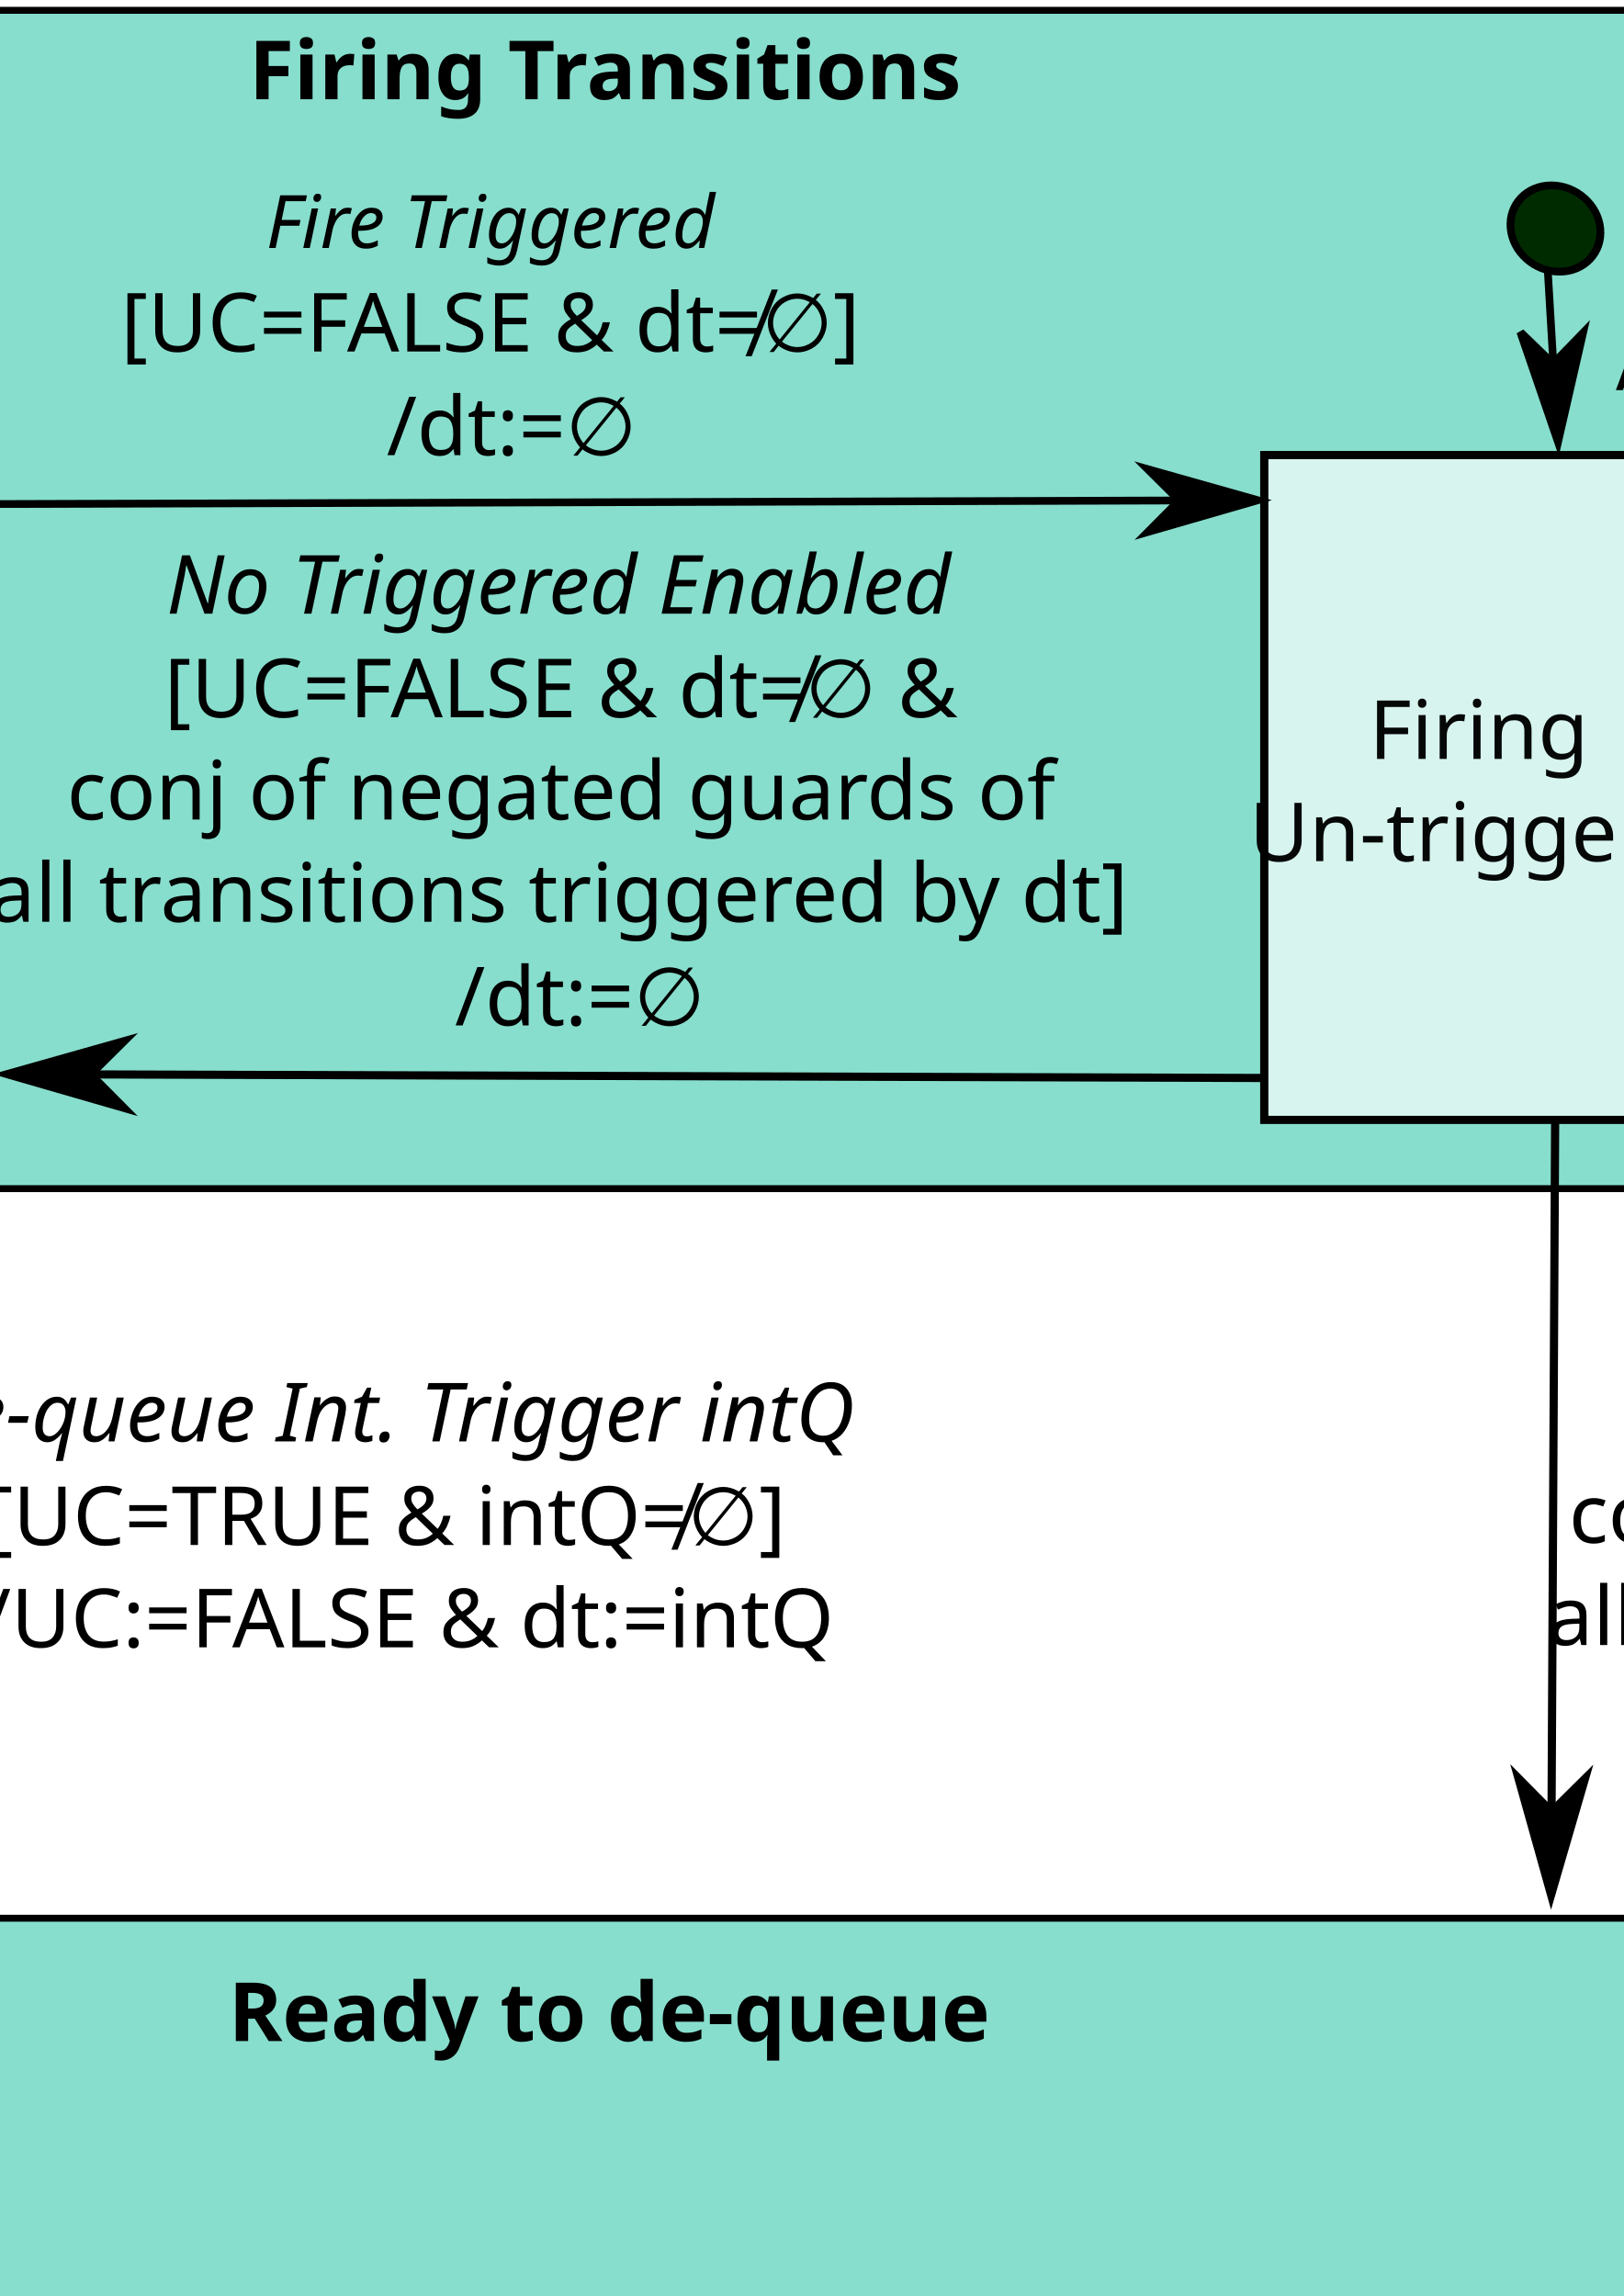
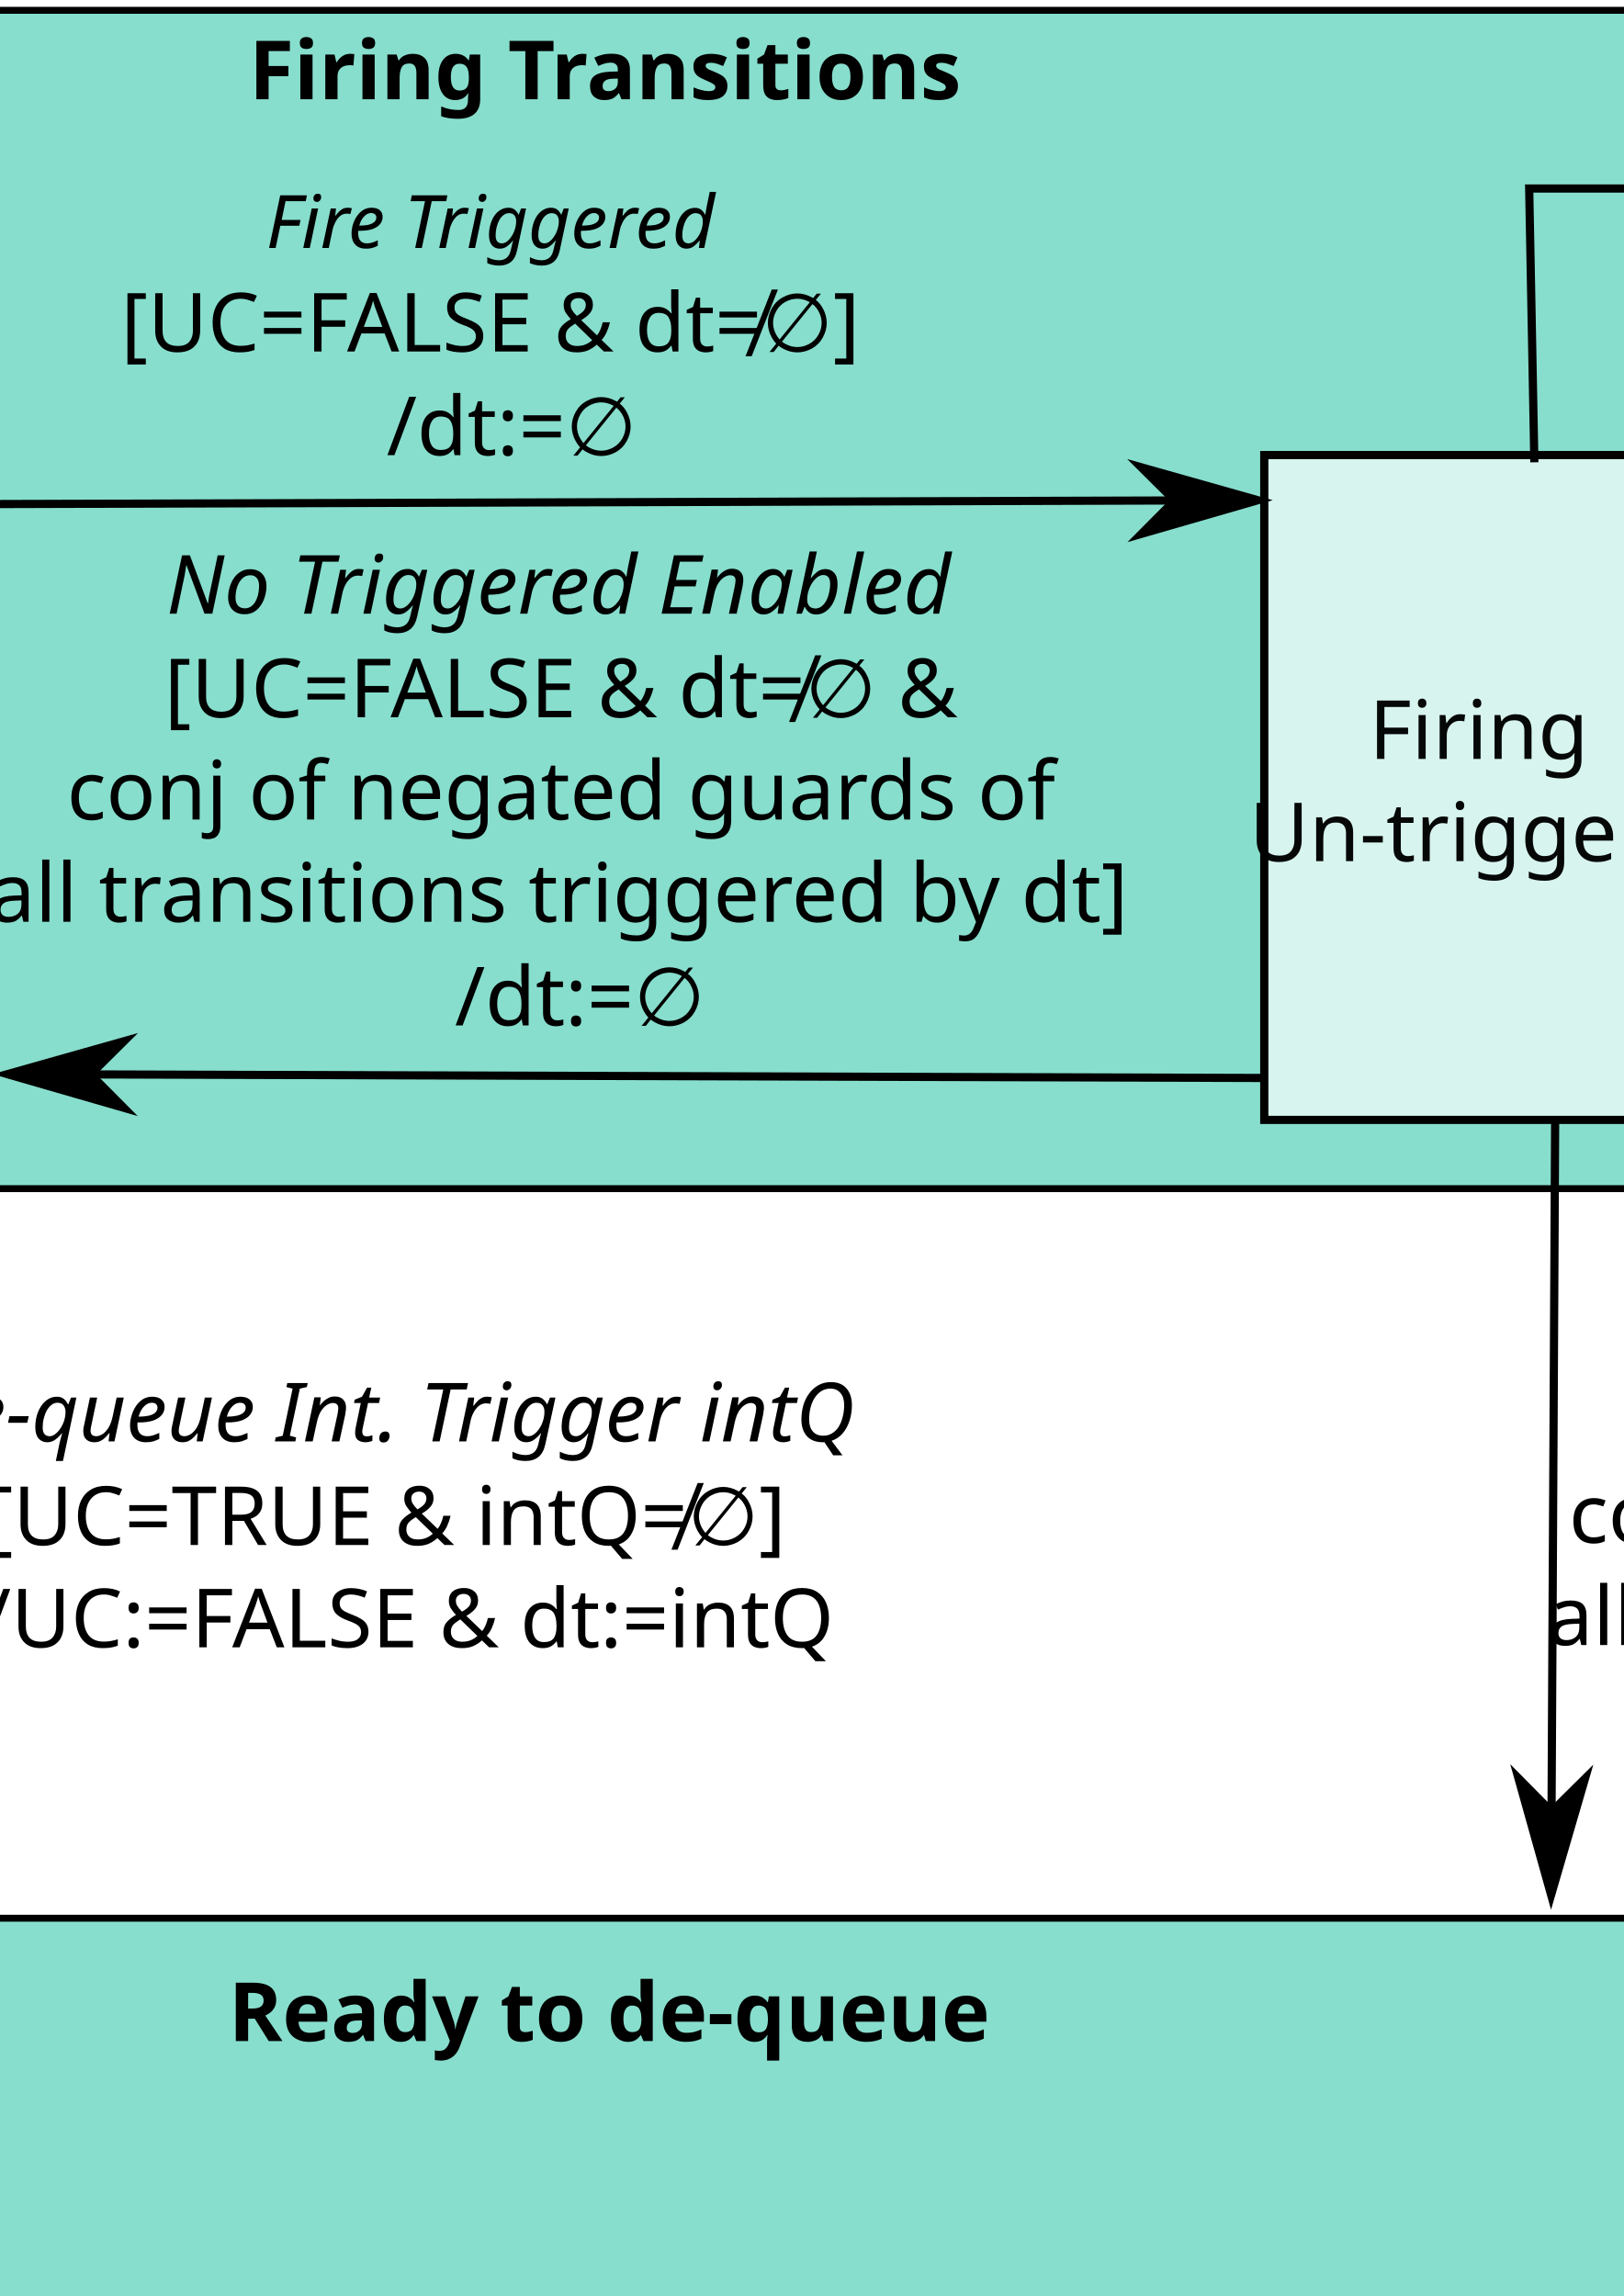
<svg xmlns="http://www.w3.org/2000/svg" width="210mm" height="297mm" viewBox="0 0 210 297" version="1.1" id="svg8">
  <defs id="defs2">
    <marker orient="auto" refY="0.0" refX="0.0" id="marker11692" style="overflow:visible">
      <path id="path11690" d="M 0.0,0.0 L 5.0,-5.0 L -12.5,0.0 L 5.0,5.0 L 0.0,0.0 z " style="fill-rule:evenodd;stroke:#000000;stroke-width:1pt;stroke-opacity:1;fill:#000000;fill-opacity:1" transform="scale(0.8) translate(12.5,0)" />
    </marker>
    <marker style="overflow:visible" id="marker11464" refX="0.0" refY="0.0" orient="auto">
      <path transform="scale(0.8) translate(12.5,0)" style="fill-rule:evenodd;stroke:#000000;stroke-width:1pt;stroke-opacity:1;fill:#000000;fill-opacity:1" d="M 0.0,0.0 L 5.0,-5.0 L -12.5,0.0 L 5.0,5.0 L 0.0,0.0 z " id="path11462" />
    </marker>
    <marker style="overflow:visible" id="marker10494" refX="0.0" refY="0.0" orient="auto">
      <path transform="scale(0.8) translate(12.5,0)" style="fill-rule:evenodd;stroke:#000000;stroke-width:1pt;stroke-opacity:1;fill:#000000;fill-opacity:1" d="M 0.0,0.0 L 5.0,-5.0 L -12.5,0.0 L 5.0,5.0 L 0.0,0.0 z " id="path10492" />
    </marker>
    <marker style="overflow:visible" id="marker9888" refX="0.0" refY="0.0" orient="auto">
      <path transform="scale(0.8) translate(12.5,0)" style="fill-rule:evenodd;stroke:#000000;stroke-width:1pt;stroke-opacity:1;fill:#000000;fill-opacity:1" d="M 0.0,0.0 L 5.0,-5.0 L -12.5,0.0 L 5.0,5.0 L 0.0,0.0 z " id="path9886" />
    </marker>
    <marker orient="auto" refY="0.0" refX="0.0" id="Arrow2Lstart" style="overflow:visible">
      <path id="path4558" style="fill-rule:evenodd;stroke-width:0.625;stroke-linejoin:round;stroke:#000000;stroke-opacity:1;fill:#000000;fill-opacity:1" d="M 8.719,4.034 L -2.207,0.016 L 8.719,-4.002 C 6.973,-1.63 6.983,1.616 8.719,4.034 z " transform="scale(1.1) translate(1,0)" />
    </marker>
    <marker orient="auto" refY="0.0" refX="0.0" id="marker8948" style="overflow:visible;">
      <path id="path8946" d="M 0.0,0.0 L 5.0,-5.0 L -12.5,0.0 L 5.0,5.0 L 0.0,0.0 z " style="fill-rule:evenodd;stroke:#000000;stroke-width:1pt;stroke-opacity:1;fill:#000000;fill-opacity:1" transform="scale(0.8) rotate(180) translate(12.5,0)" />
    </marker>
    <marker orient="auto" refY="0.0" refX="0.0" id="marker8848" style="overflow:visible">
      <path id="path8846" d="M 0.0,0.0 L 5.0,-5.0 L -12.5,0.0 L 5.0,5.0 L 0.0,0.0 z " style="fill-rule:evenodd;stroke:#000000;stroke-width:1pt;stroke-opacity:1;fill:#000000;fill-opacity:1" transform="scale(0.8) translate(12.5,0)" />
    </marker>
    <marker orient="auto" refY="0.0" refX="0.0" id="marker8772" style="overflow:visible;">
      <path id="path8770" d="M 0.0,0.0 L 5.0,-5.0 L -12.5,0.0 L 5.0,5.0 L 0.0,0.0 z " style="fill-rule:evenodd;stroke:#000000;stroke-width:1pt;stroke-opacity:1;fill:#000000;fill-opacity:1" transform="scale(0.8) rotate(180) translate(12.5,0)" />
    </marker>
    <marker style="overflow:visible;" id="marker8113" refX="0.0" refY="0.0" orient="auto">
      <path transform="scale(0.8) rotate(180) translate(12.5,0)" style="fill-rule:evenodd;stroke:#000000;stroke-width:1pt;stroke-opacity:1;fill:#000000;fill-opacity:1" d="M 0.0,0.0 L 5.0,-5.0 L -12.5,0.0 L 5.0,5.0 L 0.0,0.0 z " id="path8111" />
    </marker>
    <marker orient="auto" refY="0.0" refX="0.0" id="marker8043" style="overflow:visible;">
      <path id="path8041" d="M 0.0,0.0 L 5.0,-5.0 L -12.5,0.0 L 5.0,5.0 L 0.0,0.0 z " style="fill-rule:evenodd;stroke:#000000;stroke-width:1pt;stroke-opacity:1;fill:#000000;fill-opacity:1" transform="scale(0.8) rotate(180) translate(12.5,0)" />
    </marker>
    <marker orient="auto" refY="0.0" refX="0.0" id="marker7979" style="overflow:visible">
      <path id="path7977" d="M 0.0,0.0 L 5.0,-5.0 L -12.5,0.0 L 5.0,5.0 L 0.0,0.0 z " style="fill-rule:evenodd;stroke:#000000;stroke-width:1pt;stroke-opacity:1;fill:#000000;fill-opacity:1" transform="scale(0.8) translate(12.5,0)" />
    </marker>
    <marker style="overflow:visible" id="marker5381" refX="0.0" refY="0.0" orient="auto">
      <path transform="scale(0.8) translate(12.5,0)" style="fill-rule:evenodd;stroke:#000000;stroke-width:1pt;stroke-opacity:1;fill:#000000;fill-opacity:1" d="M 0.0,0.0 L 5.0,-5.0 L -12.5,0.0 L 5.0,5.0 L 0.0,0.0 z " id="path5379" />
    </marker>
    <marker orient="auto" refY="0.0" refX="0.0" id="marker4884" style="overflow:visible">
      <path id="path4882" d="M 0.0,0.0 L 5.0,-5.0 L -12.5,0.0 L 5.0,5.0 L 0.0,0.0 z " style="fill-rule:evenodd;stroke:#000000;stroke-width:1pt;stroke-opacity:1;fill:#000000;fill-opacity:1" transform="scale(0.8) translate(12.5,0)" />
    </marker>
    <marker orient="auto" refY="0.0" refX="0.0" id="marker4826" style="overflow:visible;">
      <path id="path4824" d="M 0.0,0.0 L 5.0,-5.0 L -12.5,0.0 L 5.0,5.0 L 0.0,0.0 z " style="fill-rule:evenodd;stroke:none;stroke-width:1pt;stroke-opacity:1;fill:#87decd;fill-opacity:1" transform="scale(0.8) rotate(180) translate(12.5,0)" />
    </marker>
    <marker orient="auto" refY="0.0" refX="0.0" id="Arrow1Lend" style="overflow:visible;">
      <path id="path4543" d="M 0.0,0.0 L 5.0,-5.0 L -12.5,0.0 L 5.0,5.0 L 0.0,0.0 z " style="fill-rule:evenodd;stroke:#000000;stroke-width:1pt;stroke-opacity:1;fill:#87decd;fill-opacity:1" transform="scale(0.8) rotate(180) translate(12.5,0)" />
    </marker>
    <marker orient="auto" refY="0.0" refX="0.0" id="Arrow1Lstart" style="overflow:visible">
      <path id="path4540" d="M 0.0,0.0 L 5.0,-5.0 L -12.5,0.0 L 5.0,5.0 L 0.0,0.0 z " style="fill-rule:evenodd;stroke:#000000;stroke-width:1.0pt" transform="scale(0.8) translate(12.5,0)" />
    </marker>
  </defs>
  <g id="layer1">
    <path style="fill:#87decd;stroke:#000000;stroke-width:0.896;stroke-miterlimit:4;stroke-dasharray:none;stroke-opacity:1" d="M 253.646,1.334 V 77.547 153.759 77.547 Z m 0,152.424 H 77.73 -98.186 V 77.547 1.334 H 253.646" id="rect10" />
    <rect style="fill:#87decd;stroke:#000000;stroke-width:0.896;stroke-miterlimit:4;stroke-dasharray:none;stroke-opacity:1" y="248.132" x="-96.158" height="52.914" width="351.833" id="rect12" />
    <path id="path7317" d="m -13.454,142.614 -0.498,105.581" style="fill:none;stroke:#000000;stroke-width:1.058;stroke-linecap:butt;stroke-linejoin:miter;stroke-miterlimit:4;stroke-dasharray:none;stroke-opacity:1;marker-end:url(#marker8043)" />
    <path id="path7659" d="m 201.134,144.864 -0.522,100.122" style="fill:none;stroke:#000000;stroke-width:1.058;stroke-linecap:butt;stroke-linejoin:miter;stroke-miterlimit:4;stroke-dasharray:none;stroke-opacity:1;marker-end:url(#marker8113)" />
-     <path style="fill:none;stroke:#000000;stroke-width:1.058;stroke-linecap:butt;stroke-linejoin:miter;stroke-miterlimit:4;stroke-dasharray:none;stroke-opacity:1;marker-start:url(#marker9888)" d="m 240.122,74.663 c 0,0 21.102,-0.639 21.446,9.092 0.444,12.556 -21.887,13.025 -21.887,13.025" id="path9878" />
-     <g id="g11446" transform="matrix(1,0,0.0877766,1,2.70007,18.09539)">
+     <path style="fill:none;stroke:#000000;stroke-width:1.058;stroke-linecap:butt;stroke-linejoin:miter;stroke-miterlimit:4;stroke-dasharray:none;stroke-opacity:1;marker-start:url(#marker9888)" d="m 238.987,71.204 c 0,0 20.143,-1.248 20.472,17.754 0.424,24.518 -20.893,25.434 -20.893,25.434" id="path9878" />
+     <g id="g11446" transform="matrix(1,0,0.0877766,1,42.12189,12.75005)">
      <ellipse ry="5.582" rx="5.797" cy="11.466" cx="197.467" id="path10476" style="fill:#002b00;fill-opacity:1;stroke:#000000;stroke-width:1;stroke-miterlimit:4;stroke-dasharray:none;stroke-opacity:1" />
-       <path style="fill:none;stroke:#000000;stroke-width:0.998;stroke-linecap:butt;stroke-linejoin:miter;stroke-miterlimit:4;stroke-dasharray:none;stroke-opacity:1;marker-start:url(#marker10494)" d="m 195.367,38.967 0.632,-22.101" id="path10490" />
    </g>
    <path id="path11460" d="M 1.081,138.948 164.466,139.445" style="fill:none;stroke:#000000;stroke-width:1.058;stroke-linecap:butt;stroke-linejoin:miter;stroke-miterlimit:4;stroke-dasharray:none;stroke-opacity:1;marker-start:url(#marker11464)" />
    <text xml:space="preserve" style="font-style:normal;font-weight:bold;font-size:10.583px;line-height:1.25;font-family:sans-serif;letter-spacing:0px;word-spacing:0px;fill:#000000;fill-opacity:1;stroke:none;stroke-width:0.265;-inkscape-font-specification:'sans-serif, Bold';font-stretch:normal;font-variant:normal;text-anchor:start;text-align:start;writing-mode:lr;font-variant-ligatures:normal;font-variant-caps:normal;font-variant-numeric:normal;font-feature-settings:normal;" x="32.207" y="12.836" id="text12878">
      <tspan id="tspan12876" x="32.207" y="12.836" style="stroke-width:0.265;-inkscape-font-specification:'sans-serif, Bold';font-family:sans-serif;font-weight:bold;font-style:normal;font-stretch:normal;font-variant:normal;font-size:10.583px;text-anchor:start;text-align:start;writing-mode:lr;font-variant-ligatures:normal;font-variant-caps:normal;font-variant-numeric:normal;font-feature-settings:normal;">Firing Transitions</tspan>
    </text>
    <text id="text12936" y="264.02" x="29.548" style="font-style:normal;font-weight:bold;font-size:10.583px;line-height:1.25;font-family:sans-serif;letter-spacing:0px;word-spacing:0px;fill:#000000;fill-opacity:1;stroke:none;stroke-width:0.265;-inkscape-font-specification:'sans-serif, Bold';font-stretch:normal;font-variant:normal;text-anchor:start;text-align:start;writing-mode:lr;font-variant-ligatures:normal;font-variant-caps:normal;font-variant-numeric:normal;font-feature-settings:normal;" xml:space="preserve">
      <tspan style="stroke-width:0.265;-inkscape-font-specification:'sans-serif, Bold';font-family:sans-serif;font-weight:bold;font-style:normal;font-stretch:normal;font-variant:normal;font-size:10.583px;text-anchor:start;text-align:start;writing-mode:lr;font-variant-ligatures:normal;font-variant-caps:normal;font-variant-numeric:normal;font-feature-settings:normal;" y="264.02" x="29.548" id="tspan12934">Ready to de-queue</tspan>
    </text>
    <rect style="fill:#d7f4ee;stroke:#000000;stroke-width:1.058;stroke-miterlimit:4;stroke-dasharray:none;stroke-opacity:1" y="58.201" x="-75.367" height="86" width="74.083" id="rect14" />
    <text xml:space="preserve" style="font-style:normal;font-variant:normal;font-weight:normal;font-stretch:normal;font-size:10.583px;line-height:1.25;font-family:sans-serif;-inkscape-font-specification:'sans-serif, Normal';font-variant-ligatures:normal;font-variant-caps:normal;font-variant-numeric:normal;font-feature-settings:normal;text-align:center;letter-spacing:0px;word-spacing:0px;writing-mode:lr-tb;text-anchor:middle;fill:#000000;fill-opacity:1;stroke:none;stroke-width:0.265" x="-37.829" y="97.507" id="text12970">
      <tspan id="tspan12968" x="-36.144" y="97.507" style="font-style:normal;font-variant:normal;font-weight:normal;font-stretch:normal;font-size:10.583px;font-family:sans-serif;-inkscape-font-specification:'sans-serif, Normal';font-variant-ligatures:normal;font-variant-caps:normal;font-variant-numeric:normal;font-feature-settings:normal;text-align:center;writing-mode:lr-tb;text-anchor:middle;stroke-width:0.265">Firing </tspan>
      <tspan x="-37.829" y="110.736" style="font-style:normal;font-variant:normal;font-weight:normal;font-stretch:normal;font-size:10.583px;font-family:sans-serif;-inkscape-font-specification:'sans-serif, Normal';font-variant-ligatures:normal;font-variant-caps:normal;font-variant-numeric:normal;font-feature-settings:normal;text-align:center;writing-mode:lr-tb;text-anchor:middle;stroke-width:0.265" id="tspan12980">Triggered</tspan>
    </text>
    <rect id="rect16" width="74.083" height="86" x="163.513" y="58.864" style="fill:#d7f4ee;stroke:#000000;stroke-width:1.058;stroke-miterlimit:4;stroke-dasharray:none;stroke-opacity:1" />
    <text id="text12974" y="98.169" x="200.575" style="font-style:normal;font-variant:normal;font-weight:normal;font-stretch:normal;font-size:10.583px;line-height:1.25;font-family:sans-serif;-inkscape-font-specification:'sans-serif, Normal';font-variant-ligatures:normal;font-variant-caps:normal;font-variant-numeric:normal;font-feature-settings:normal;text-align:center;letter-spacing:0px;word-spacing:0px;writing-mode:lr-tb;text-anchor:middle;opacity:0.97;fill:#000000;fill-opacity:1;stroke:none;stroke-width:0.265" xml:space="preserve">
      <tspan style="font-style:normal;font-variant:normal;font-weight:normal;font-stretch:normal;font-size:10.583px;font-family:sans-serif;-inkscape-font-specification:'sans-serif, Normal';font-variant-ligatures:normal;font-variant-caps:normal;font-variant-numeric:normal;font-feature-settings:normal;text-align:center;writing-mode:lr-tb;text-anchor:middle;stroke-width:0.265" y="98.169" x="202.26" id="tspan12972">Firing </tspan>
      <tspan style="font-style:normal;font-variant:normal;font-weight:normal;font-stretch:normal;font-size:10.583px;font-family:sans-serif;-inkscape-font-specification:'sans-serif, Normal';font-variant-ligatures:normal;font-variant-caps:normal;font-variant-numeric:normal;font-feature-settings:normal;text-align:center;writing-mode:lr-tb;text-anchor:middle;stroke-width:0.265" y="111.398" x="200.575" id="tspan12982">Un-triggered</tspan>
    </text>
    <text id="text13058" y="32.072" x="73.062" style="font-style:normal;font-variant:normal;font-weight:normal;font-stretch:normal;font-size:10.583px;line-height:1.25;font-family:sans-serif;-inkscape-font-specification:'sans-serif, Normal';font-variant-ligatures:normal;font-variant-caps:normal;font-variant-numeric:normal;font-feature-settings:normal;text-align:center;letter-spacing:0px;word-spacing:0px;writing-mode:lr-tb;text-anchor:middle;fill:#000000;fill-opacity:1;stroke:none;stroke-width:0.265" xml:space="preserve">
      <tspan id="tspan13146" style="font-style:italic;font-variant:normal;font-weight:normal;font-stretch:normal;font-size:9.525px;font-family:sans-serif;-inkscape-font-specification:'sans-serif, Italic';font-variant-ligatures:normal;font-variant-caps:normal;font-variant-numeric:normal;font-feature-settings:normal;text-align:center;writing-mode:lr;text-anchor:middle;opacity:0.8" x="73.062" y="32.072">Fire Triggered</tspan>
      <tspan id="tspan13148" x="73.062" y="45.475">[UC=FALSE &amp; dt≠∅]</tspan>
      <tspan id="tspan13150" x="73.062" y="58.878">/dt:=∅</tspan>
    </text>
    <text id="text13238" y="79.379" x="81.886" style="font-style:normal;font-variant:normal;font-weight:normal;font-stretch:normal;font-size:10.583px;line-height:1.25;font-family:sans-serif;-inkscape-font-specification:'sans-serif, Normal';font-variant-ligatures:normal;font-variant-caps:normal;font-variant-numeric:normal;font-feature-settings:normal;text-align:center;letter-spacing:0px;word-spacing:0px;writing-mode:lr-tb;text-anchor:middle;fill:#000000;fill-opacity:1;stroke:none;stroke-width:0.265" xml:space="preserve">
      <tspan id="tspan13232" style="font-style:italic;font-variant:normal;font-weight:normal;font-stretch:normal;font-size:10.583px;font-family:sans-serif;-inkscape-font-specification:'sans-serif, Italic';font-variant-ligatures:normal;font-variant-caps:normal;font-variant-numeric:normal;font-feature-settings:normal;text-align:center;writing-mode:lr-tb;text-anchor:middle;opacity:0.8" x="81.886" y="79.379">No Triggered Enabled</tspan>
      <tspan id="tspan13234" x="83.571" y="92.782">[UC=FALSE &amp; dt≠∅ &amp; </tspan>
      <tspan x="83.571" y="106.011" id="tspan13958">conj of negated guards of </tspan>
      <tspan x="81.886" y="119.24" id="tspan13960">all transitions triggered by dt]</tspan>
      <tspan id="tspan13236" x="81.886" y="132.643">/dt:=∅</tspan>
    </text>
    <text xml:space="preserve" style="font-style:normal;font-variant:normal;font-weight:normal;font-stretch:normal;font-size:10.583px;line-height:1.25;font-family:sans-serif;-inkscape-font-specification:'sans-serif, Normal';font-variant-ligatures:normal;font-variant-caps:normal;font-variant-numeric:normal;font-feature-settings:normal;text-align:center;letter-spacing:0px;word-spacing:0px;writing-mode:lr-tb;text-anchor:middle;fill:#000000;fill-opacity:1;stroke:none;stroke-width:0.265" x="-137.644" y="184.793" id="text13246">
      <tspan y="184.793" x="-137.644" style="font-style:italic;font-variant:normal;font-weight:normal;font-stretch:normal;font-size:10.583px;font-family:sans-serif;-inkscape-font-specification:'sans-serif, Italic';font-variant-ligatures:normal;font-variant-caps:normal;font-variant-numeric:normal;font-feature-settings:normal;text-align:center;writing-mode:lr-tb;text-anchor:middle;opacity:0.8" id="tspan13240">de-queue Ext. Trigger extQ</tspan>
      <tspan y="198.196" x="-137.644" id="tspan13242">[UC=TRUE &amp; intQ=∅]</tspan>
      <tspan y="211.425" x="-137.644" id="tspan13244">/UC:=FALSE &amp; dt:=extQ</tspan>
    </text>
    <text id="text13254" y="186.453" x="59.559" style="font-style:normal;font-variant:normal;font-weight:normal;font-stretch:normal;font-size:10.583px;line-height:1.25;font-family:sans-serif;-inkscape-font-specification:'sans-serif, Normal';font-variant-ligatures:normal;font-variant-caps:normal;font-variant-numeric:normal;font-feature-settings:normal;text-align:center;letter-spacing:0px;word-spacing:0px;writing-mode:lr-tb;text-anchor:middle;fill:#000000;fill-opacity:1;stroke:none;stroke-width:0.265" xml:space="preserve">
      <tspan id="tspan13248" style="font-style:italic;font-variant:normal;font-weight:normal;font-stretch:normal;font-size:10.583px;font-family:sans-serif;-inkscape-font-specification:'sans-serif, Italic';font-variant-ligatures:normal;font-variant-caps:normal;font-variant-numeric:normal;font-feature-settings:normal;text-align:center;writing-mode:lr-tb;text-anchor:middle;opacity:0.8" x="59.559" y="186.453">de-queue Int. Trigger intQ</tspan>
      <tspan id="tspan13250" x="59.559" y="199.856">[UC=TRUE &amp; intQ≠∅]</tspan>
      <tspan id="tspan13252" x="59.559" y="213.085">/UC:=FALSE &amp; dt:=intQ</tspan>
    </text>
    <text xml:space="preserve" style="font-style:normal;font-variant:normal;font-weight:normal;font-stretch:normal;font-size:10.583px;line-height:1.25;font-family:sans-serif;-inkscape-font-specification:'sans-serif, Normal';font-variant-ligatures:normal;font-variant-caps:normal;font-variant-numeric:normal;font-feature-settings:normal;text-align:center;letter-spacing:0px;word-spacing:0px;writing-mode:lr-tb;text-anchor:middle;fill:#000000;fill-opacity:1;stroke:none;stroke-width:0.265" x="276.153" y="172.935" id="text13616">
      <tspan y="172.935" x="276.153" style="font-style:italic;font-variant:normal;font-weight:normal;font-stretch:normal;font-size:10.583px;font-family:sans-serif;-inkscape-font-specification:'sans-serif, Italic';font-variant-ligatures:normal;font-variant-caps:normal;font-variant-numeric:normal;font-feature-settings:normal;text-align:center;writing-mode:lr-tb;text-anchor:middle;opacity:0.8" id="tspan13610">Completion</tspan>
      <tspan y="186.338" x="276.153" id="tspan13612">[UC=FALSE &amp; dt=∅ &amp;</tspan>
      <tspan y="199.567" x="277.837" id="tspan971">conj of negated guards of </tspan>
      <tspan y="212.796" x="276.153" id="tspan938">all untriggered transitions]</tspan>
      <tspan y="226.025" x="276.153" id="tspan13614">/UC:=TRUE</tspan>
    </text>
-     <text id="text13944" y="109.135" x="299.982" style="font-style:normal;font-variant:normal;font-weight:normal;font-stretch:normal;font-size:10.583px;line-height:1.25;font-family:sans-serif;-inkscape-font-specification:'sans-serif, Normal';font-variant-ligatures:normal;font-variant-caps:normal;font-variant-numeric:normal;font-feature-settings:normal;text-align:center;letter-spacing:0px;word-spacing:0px;writing-mode:lr-tb;text-anchor:middle;fill:#000000;fill-opacity:1;stroke:none;stroke-width:0.265" xml:space="preserve">
-       <tspan id="tspan13938" style="font-style:italic;font-variant:normal;font-weight:normal;font-stretch:normal;font-size:10.583px;font-family:sans-serif;-inkscape-font-specification:'sans-serif, Italic';font-variant-ligatures:normal;font-variant-caps:normal;font-variant-numeric:normal;font-feature-settings:normal;text-align:center;writing-mode:lr-tb;text-anchor:middle;opacity:0.8" x="299.982" y="109.135">Fire Untriggered</tspan>
-       <tspan id="tspan13942" x="299.982" y="122.537">[UC=FALSE &amp; dt=∅]</tspan>
+     <text id="text13944" y="85.954" x="316.378" style="font-style:normal;font-variant:normal;font-weight:normal;font-stretch:normal;font-size:10.583px;line-height:1.25;font-family:sans-serif;-inkscape-font-specification:'sans-serif, Normal';font-variant-ligatures:normal;font-variant-caps:normal;font-variant-numeric:normal;font-feature-settings:normal;text-align:center;letter-spacing:0px;word-spacing:0px;writing-mode:lr-tb;text-anchor:middle;fill:#000000;fill-opacity:1;stroke:none;stroke-width:0.265" xml:space="preserve">
+       <tspan id="tspan13938" style="font-style:italic;font-variant:normal;font-weight:normal;font-stretch:normal;font-size:10.583px;font-family:sans-serif;-inkscape-font-specification:'sans-serif, Italic';font-variant-ligatures:normal;font-variant-caps:normal;font-variant-numeric:normal;font-feature-settings:normal;text-align:center;writing-mode:lr-tb;text-anchor:middle;opacity:0.8" x="316.378" y="85.954">Fire Untriggered</tspan>
+       <tspan id="tspan13942" x="316.378" y="99.357">[UC=FALSE &amp; dt=∅]</tspan>
    </text>
-     <text xml:space="preserve" style="font-style:normal;font-variant:normal;font-weight:normal;font-stretch:normal;font-size:10.583px;line-height:1.25;font-family:sans-serif;-inkscape-font-specification:'sans-serif, Normal';font-variant-ligatures:normal;font-variant-caps:normal;font-variant-numeric:normal;font-feature-settings:normal;text-align:center;letter-spacing:0px;word-spacing:0px;writing-mode:lr-tb;text-anchor:middle;fill:#000000;fill-opacity:1;stroke:none;stroke-width:0.265" x="266.247" y="37.068" id="text928">
-       <tspan y="37.068" x="266.247" style="font-style:italic;font-variant:normal;font-weight:normal;font-stretch:normal;font-size:10.583px;font-family:sans-serif;-inkscape-font-specification:'sans-serif, Italic';font-variant-ligatures:normal;font-variant-caps:normal;font-variant-numeric:normal;font-feature-settings:normal;text-align:center;writing-mode:lr-tb;text-anchor:middle;opacity:0.8" id="tspan932">Initialization</tspan>
-       <tspan y="50.471" x="266.247" id="tspan926">/UC:= FALSE &amp; dt:=∅</tspan>
+     <text xml:space="preserve" style="font-style:normal;font-variant:normal;font-weight:normal;font-stretch:normal;font-size:10.583px;line-height:1.25;font-family:sans-serif;-inkscape-font-specification:'sans-serif, Normal';font-variant-ligatures:normal;font-variant-caps:normal;font-variant-numeric:normal;font-feature-settings:normal;text-align:center;letter-spacing:0px;word-spacing:0px;writing-mode:lr-tb;text-anchor:middle;fill:#000000;fill-opacity:1;stroke:none;stroke-width:0.265" x="312.018" y="23.049" id="text928">
+       <tspan y="23.049" x="312.018" style="font-style:italic;font-variant:normal;font-weight:normal;font-stretch:normal;font-size:10.583px;font-family:sans-serif;-inkscape-font-specification:'sans-serif, Italic';font-variant-ligatures:normal;font-variant-caps:normal;font-variant-numeric:normal;font-feature-settings:normal;text-align:center;writing-mode:lr-tb;text-anchor:middle;opacity:0.8" id="tspan932">Initialization</tspan>
+       <tspan y="36.452" x="312.018" id="tspan926">/UC:= FALSE &amp; dt:=∅</tspan>
    </text>
    <text xml:space="preserve" style="font-style:normal;font-weight:normal;font-size:10.583px;line-height:1.25;font-family:sans-serif;letter-spacing:0px;word-spacing:0px;fill:#000000;fill-opacity:1;stroke:none;stroke-width:0.265" x="252.177" y="189.815" id="text942">
      <tspan x="252.177" y="199.179" style="stroke-width:0.265" id="tspan944" />
      <tspan x="252.177" y="212.408" style="stroke-width:0.265" id="tspan946" />
    </text>
    <text xml:space="preserve" style="font-style:normal;font-weight:normal;font-size:10.583px;line-height:1.25;font-family:sans-serif;letter-spacing:0px;word-spacing:0px;fill:#000000;fill-opacity:1;stroke:none;stroke-width:0.265" x="274.004" y="176.173" id="text963">
      <tspan id="tspan961" x="274.004" y="185.537" style="stroke-width:0.265" />
    </text>
    <text xml:space="preserve" style="font-style:normal;font-weight:normal;font-size:10.583px;line-height:1.25;font-family:sans-serif;letter-spacing:0px;word-spacing:0px;fill:#000000;fill-opacity:1;stroke:none;stroke-width:0.265" x="275.173" y="197.22" id="text967">
      <tspan id="tspan965" x="275.173" y="206.584" style="stroke-width:0.265" />
    </text>
-     <path style="fill:none;stroke:#000000;stroke-width:1;stroke-linecap:butt;stroke-linejoin:miter;stroke-miterlimit:4;stroke-dasharray:none;stroke-opacity:1;marker-start:url(#marker11692)" d="M 162.551,64.707 -0.833,65.203" id="path11688" />
+     <path style="fill:none;stroke:#000000;stroke-width:1.058;stroke-linecap:butt;stroke-linejoin:miter;stroke-miterlimit:4;stroke-dasharray:none;stroke-opacity:1;marker-start:url(#marker11692)" d="M 162.551,64.707 -0.833,65.203" id="path11688" />
    <path style="fill:none;stroke:#000000;stroke-width:1.058;stroke-linecap:butt;stroke-linejoin:miter;stroke-miterlimit:4;stroke-dasharray:none;stroke-opacity:1;marker-start:url(#marker4884)" d="m -60.95,143.006 -0.498,105.581" id="path5237" />
+     <path style="fill:none;stroke:#000000;stroke-width:1.058;stroke-linecap:butt;stroke-linejoin:miter;stroke-opacity:1;stroke-miterlimit:4;stroke-dasharray:none" d="m 198.445,59.801 c -0.668,-35.413 -0.668,-35.413 -0.668,-35.413 h 38.085" id="path917" />
  </g>
</svg>
